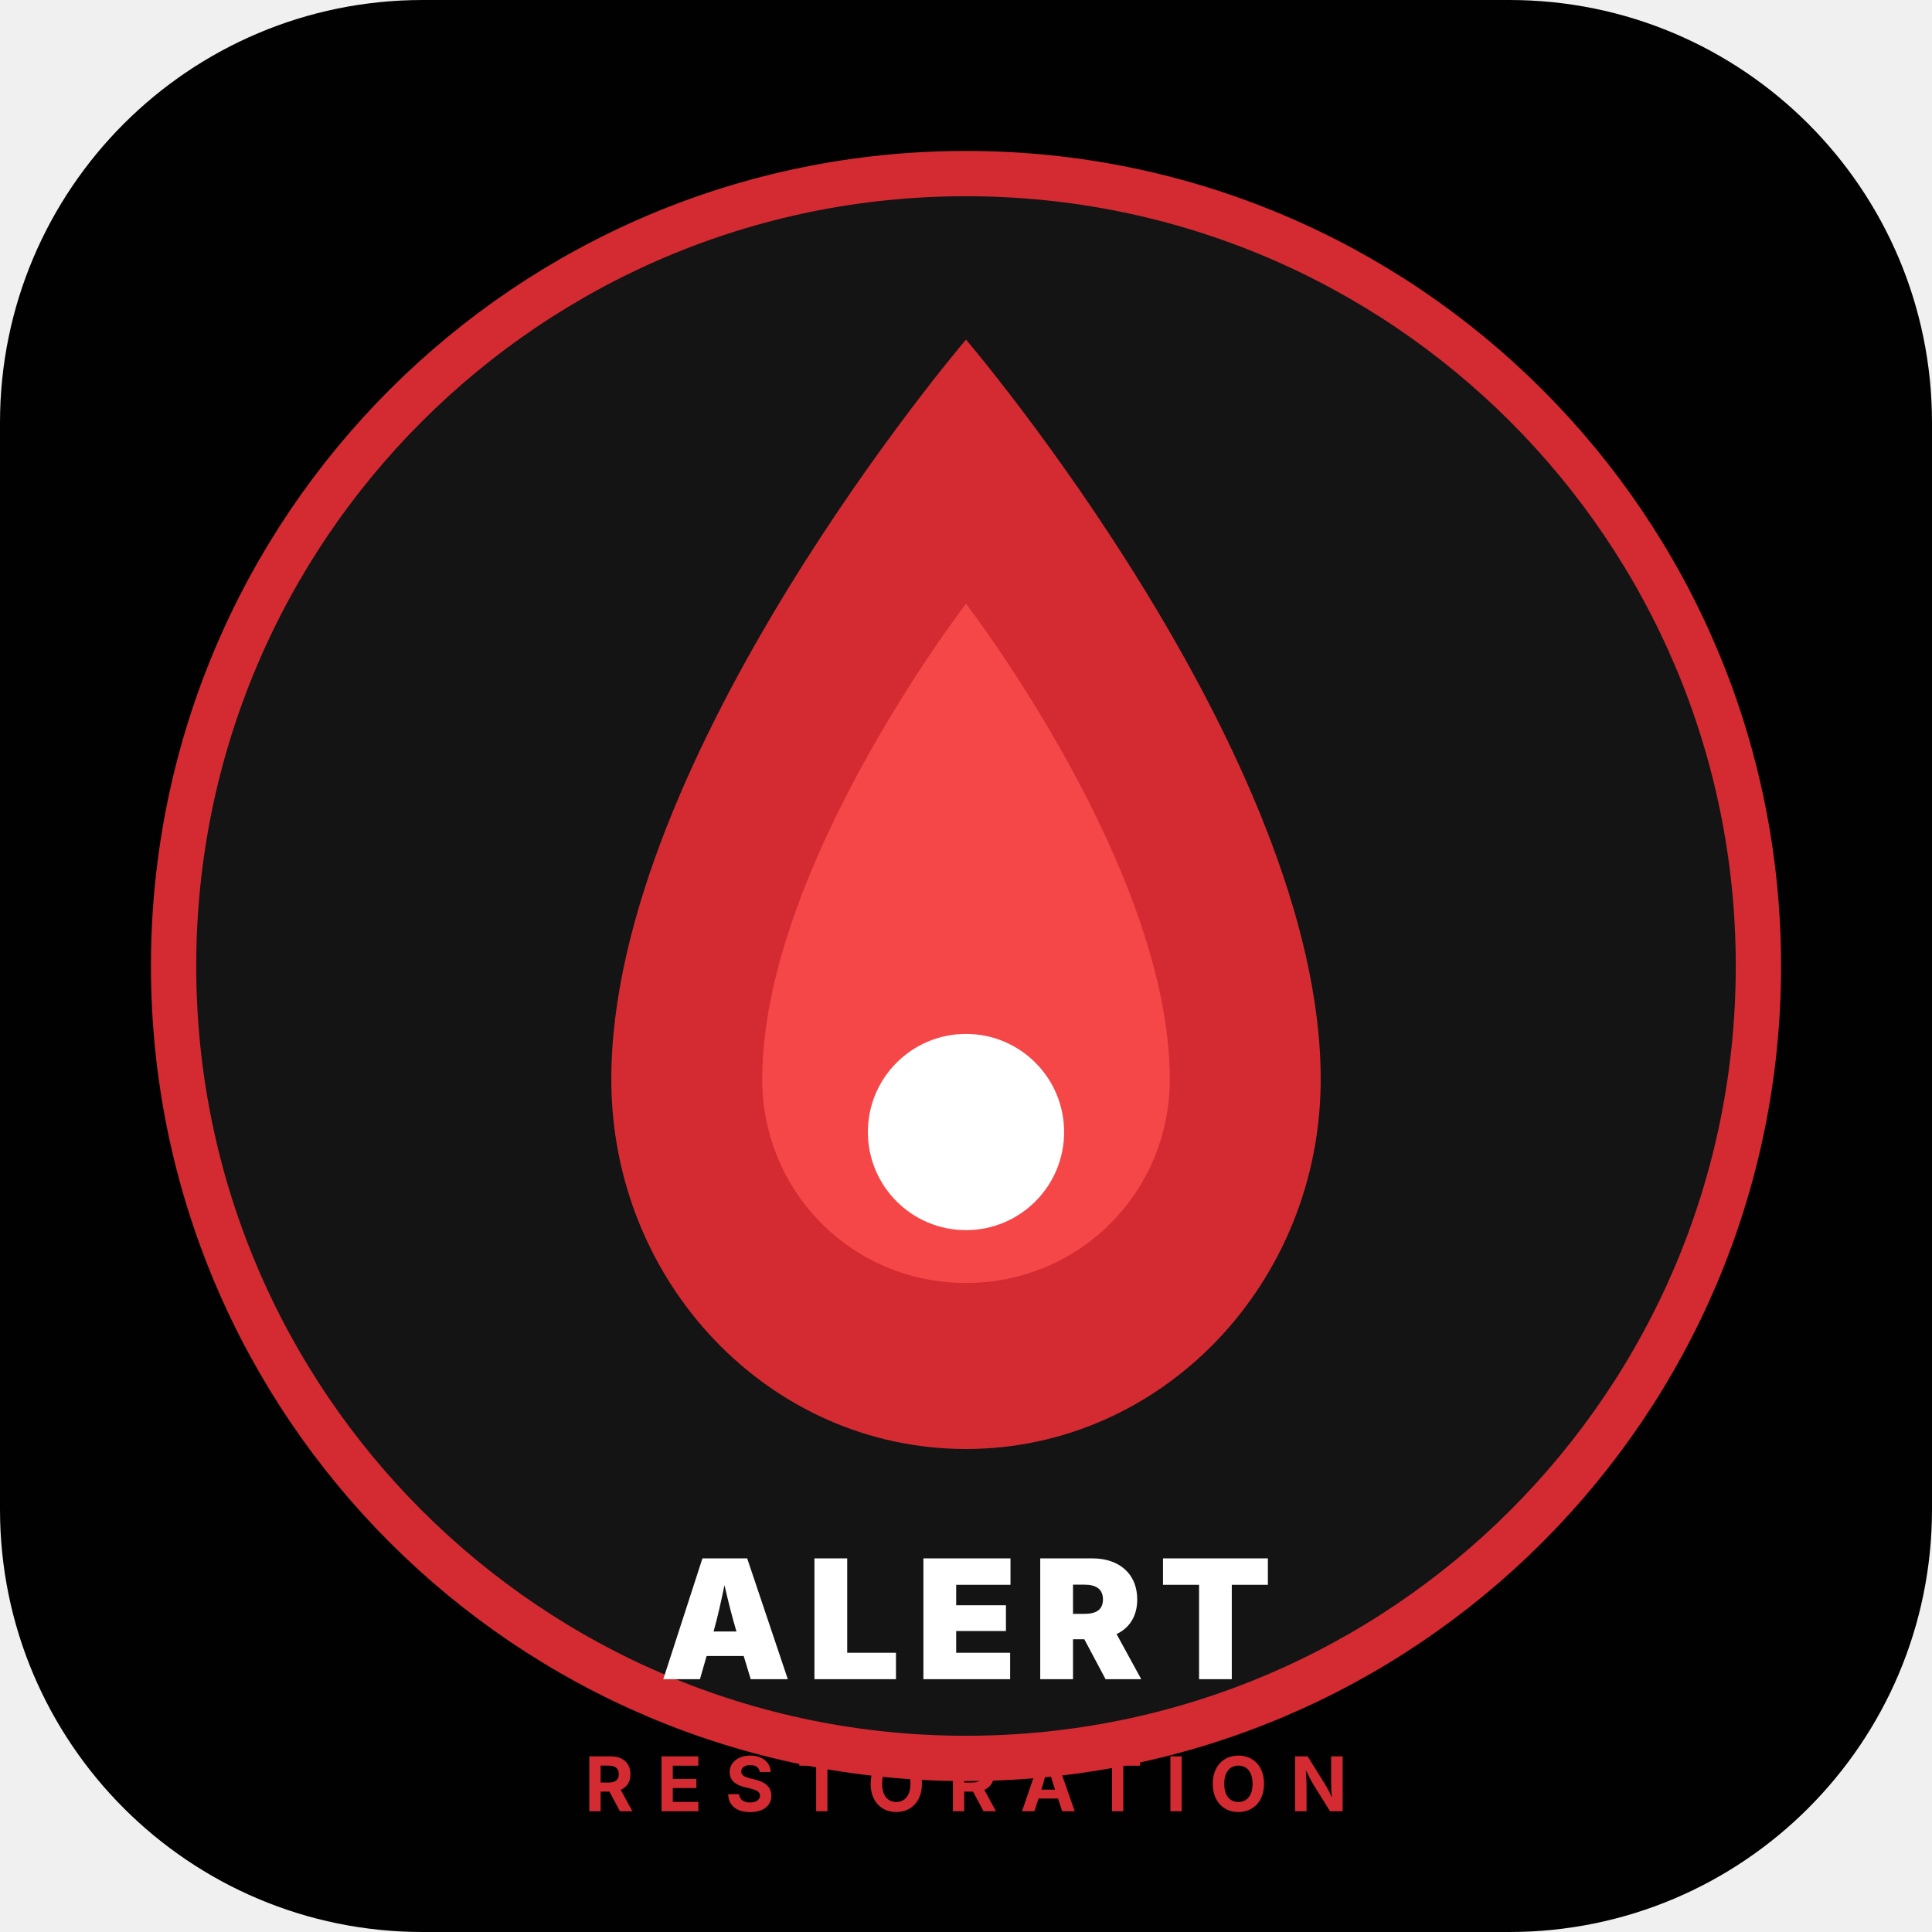
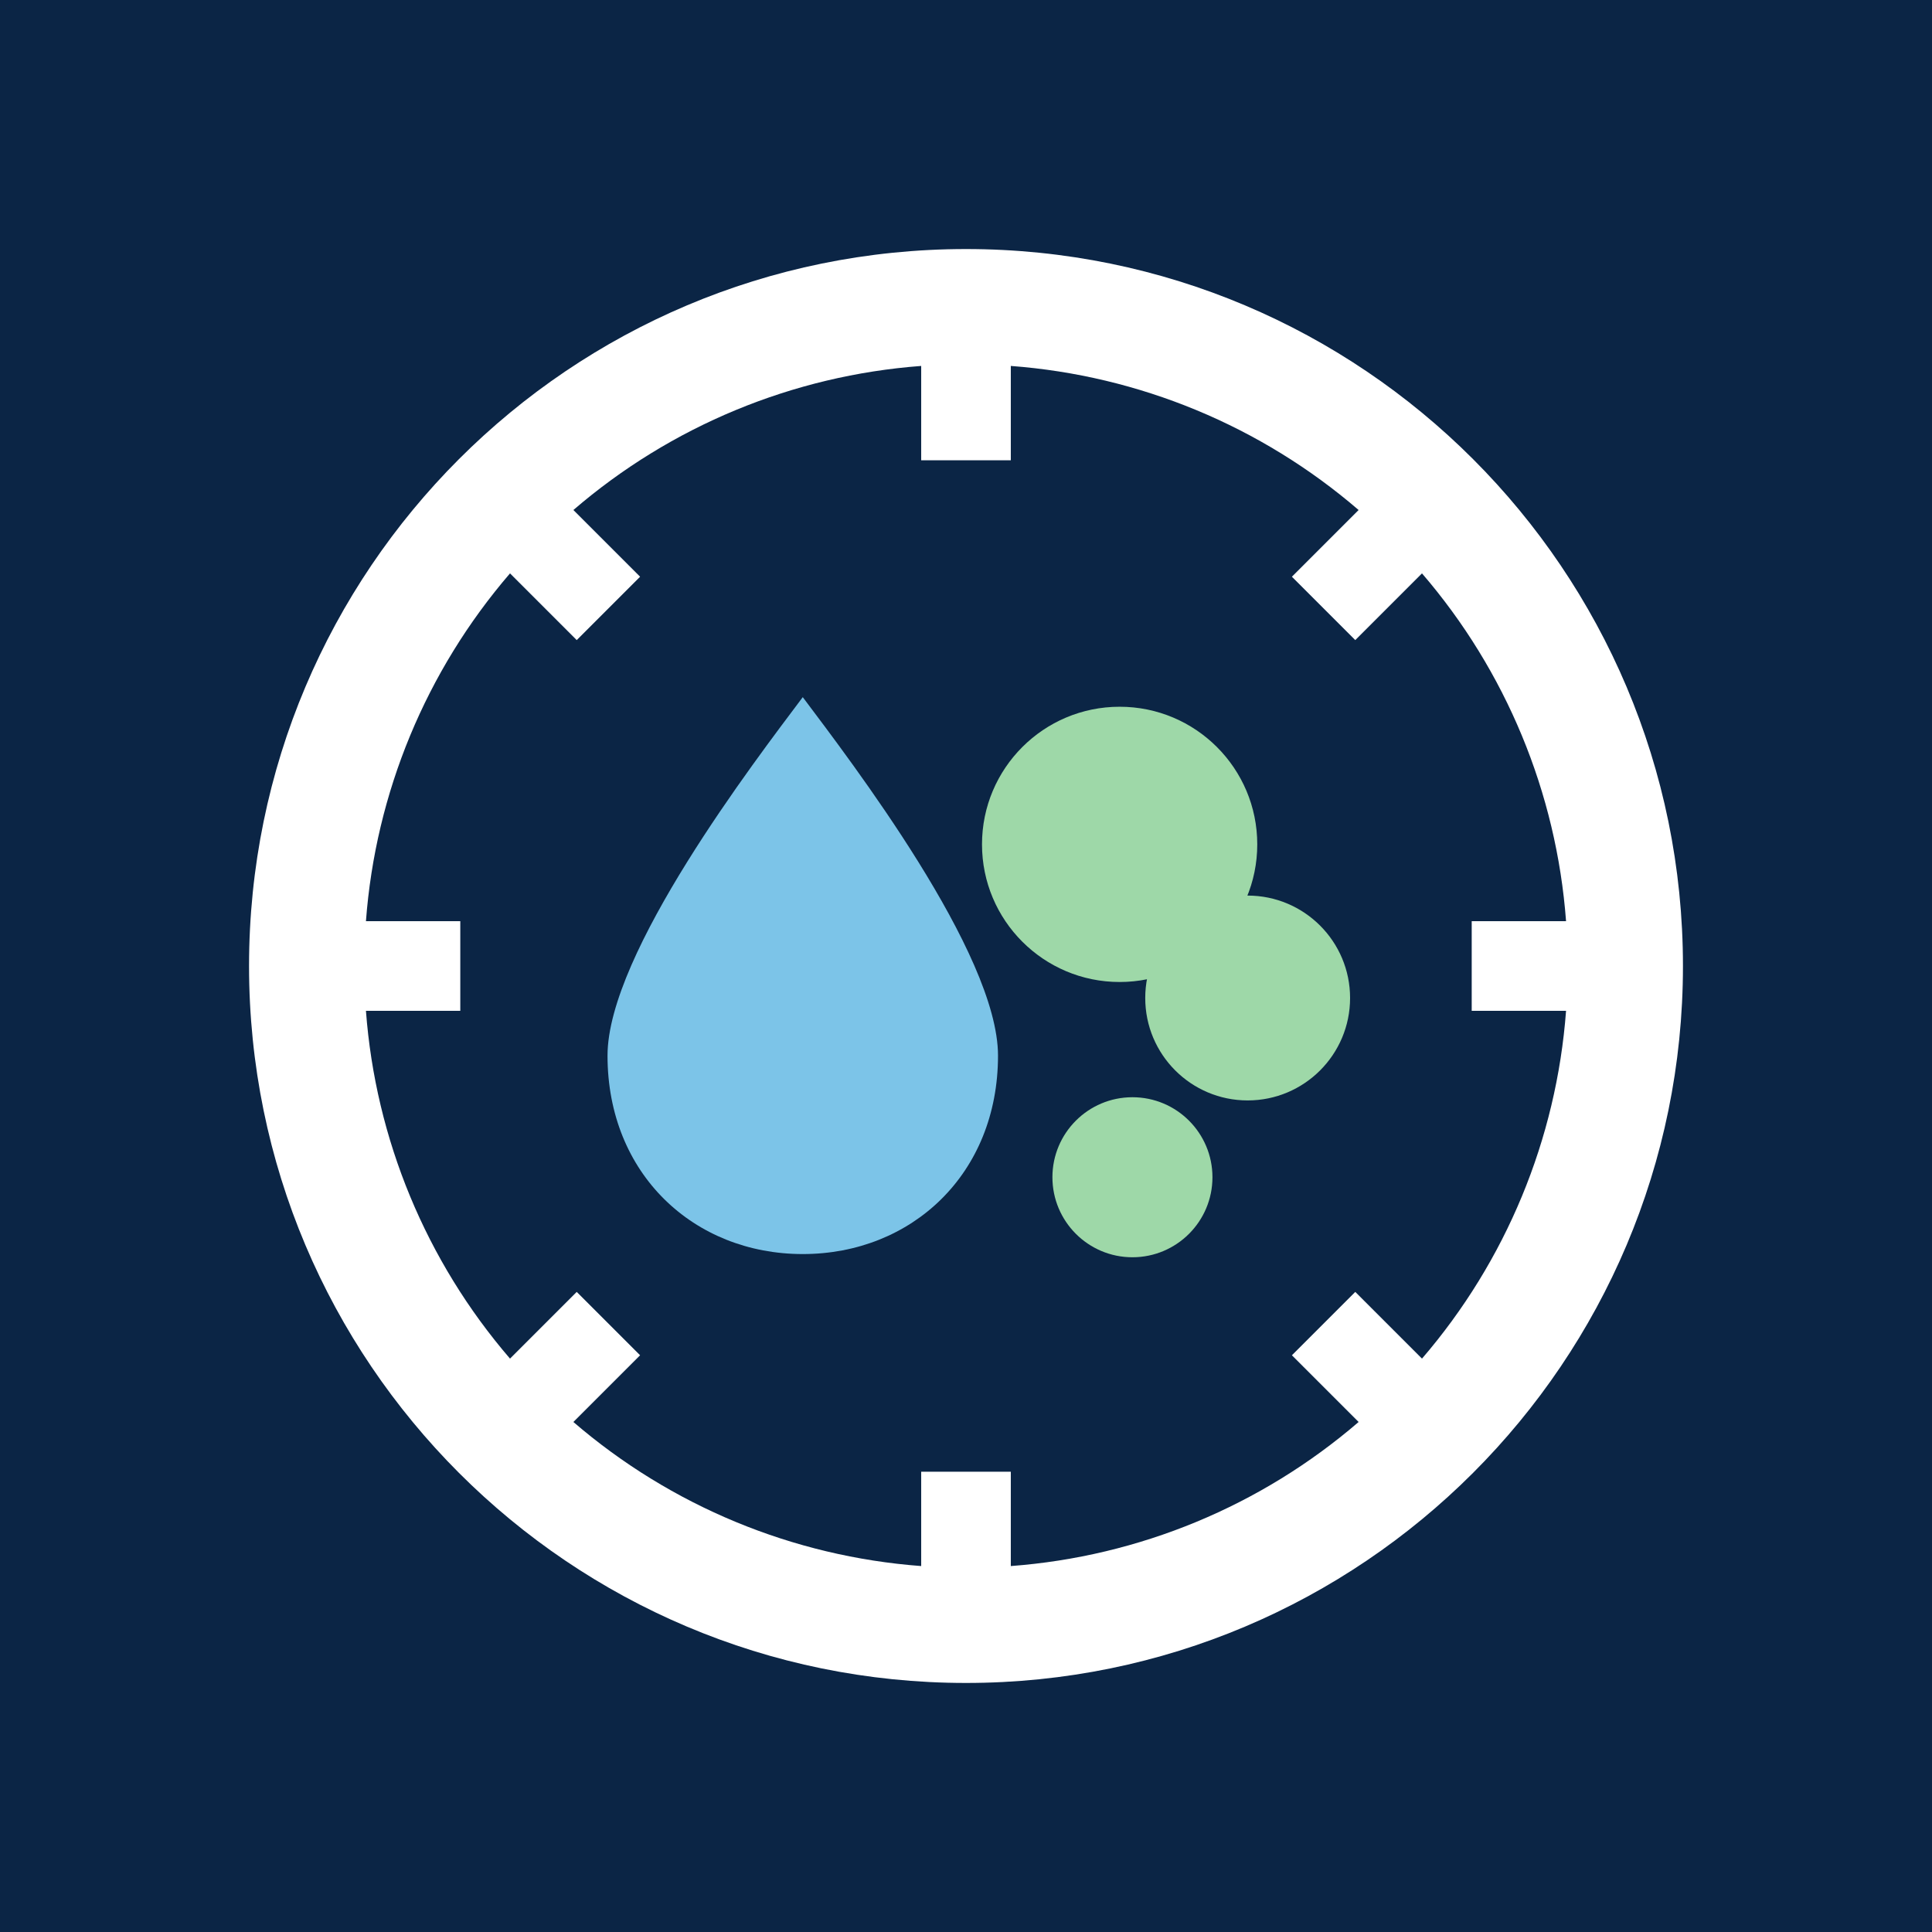
- <svg xmlns="http://www.w3.org/2000/svg" viewBox="0 0 512 512" width="512" height="512">
-   <rect width="512" height="512" rx="112" fill="#010101" />
-   <circle cx="256" cy="256" r="210" fill="#141414" stroke="#D42B32" stroke-width="12" />
-   <path d="M256 90 C256 90 350 200 350 286 C350 340 308 384 256 384 C204 384 162 340 162 286 C162 200 256 90 256 90 Z" fill="#D42B32" />
-   <path d="M256 160 C256 160 310 230 310 286 C310 316 286 340 256 340 C226 340 202 316 202 286 C202 230 256 160 256 160 Z" fill="#FF4D4D" opacity="0.8" />
-   <circle cx="256" cy="300" r="26" fill="#FFFFFF" />
-   <text x="256" y="445" font-family="-apple-system, system-ui, sans-serif" font-weight="900" font-size="44" fill="#FFFFFF" text-anchor="middle" letter-spacing="4">ALERT</text>
-   <text x="256" y="480" font-family="-apple-system, system-ui, sans-serif" font-weight="700" font-size="20" fill="#D42B32" text-anchor="middle" letter-spacing="6">RESTORATION</text>
+ <svg xmlns="http://www.w3.org/2000/svg" width="512" height="512" viewBox="0 0 512 512" role="img" aria-labelledby="title">
+   <path fill="#0B2545" d="M0 0H512V512H0Z" />
+   <g transform="translate(38.85714 38.85714) scale(.8482143)">
+     <path fill="#FFFFFF" fill-rule="evenodd" d="M256 32 A224 224 0 1 1 256 480 A224 224 0 1 1 256 32 Z M242.000 68.522 L242.000 98.000 L270.000 98.000 L270.000 68.522 A188 188 0 0 1 378.667 113.534 L357.823 134.378 L377.622 154.177 L398.466 133.333 A188 188 0 0 1 443.478 242.000 L414.000 242.000 L414.000 270.000 L443.478 270.000 A188 188 0 0 1 398.466 378.667 L377.622 357.823 L357.823 377.622 L378.667 398.466 A188 188 0 0 1 270.000 443.478 L270.000 414.000 L242.000 414.000 L242.000 443.478 A188 188 0 0 1 133.333 398.466 L154.177 377.622 L134.378 357.823 L113.534 378.667 A188 188 0 0 1 68.522 270.000 L98.000 270.000 L98.000 242.000 L68.522 242.000 A188 188 0 0 1 113.534 133.333 L134.378 154.177 L154.177 134.378 L133.333 113.534 A188 188 0 0 1 242.000 68.522 Z" />
+     <path fill="#7CC4E8" d="M205 172 C190 192 144 252 144 284 C144 321 171 346 205 346 C239 346 266 321 266 284 C266 252 220 192 205 172 Z" />
+     <path fill="#9ED8A8" d="M261 218 a43 43 0 1 0 86 0 a43 43 0 1 0 -86 0 Z M312 266 a32 32 0 1 0 64 0 a32 32 0 1 0 -64 0 Z M283 322 a25 25 0 1 0 50 0 a25 25 0 1 0 -50 0 Z" />
+   </g>
</svg>
